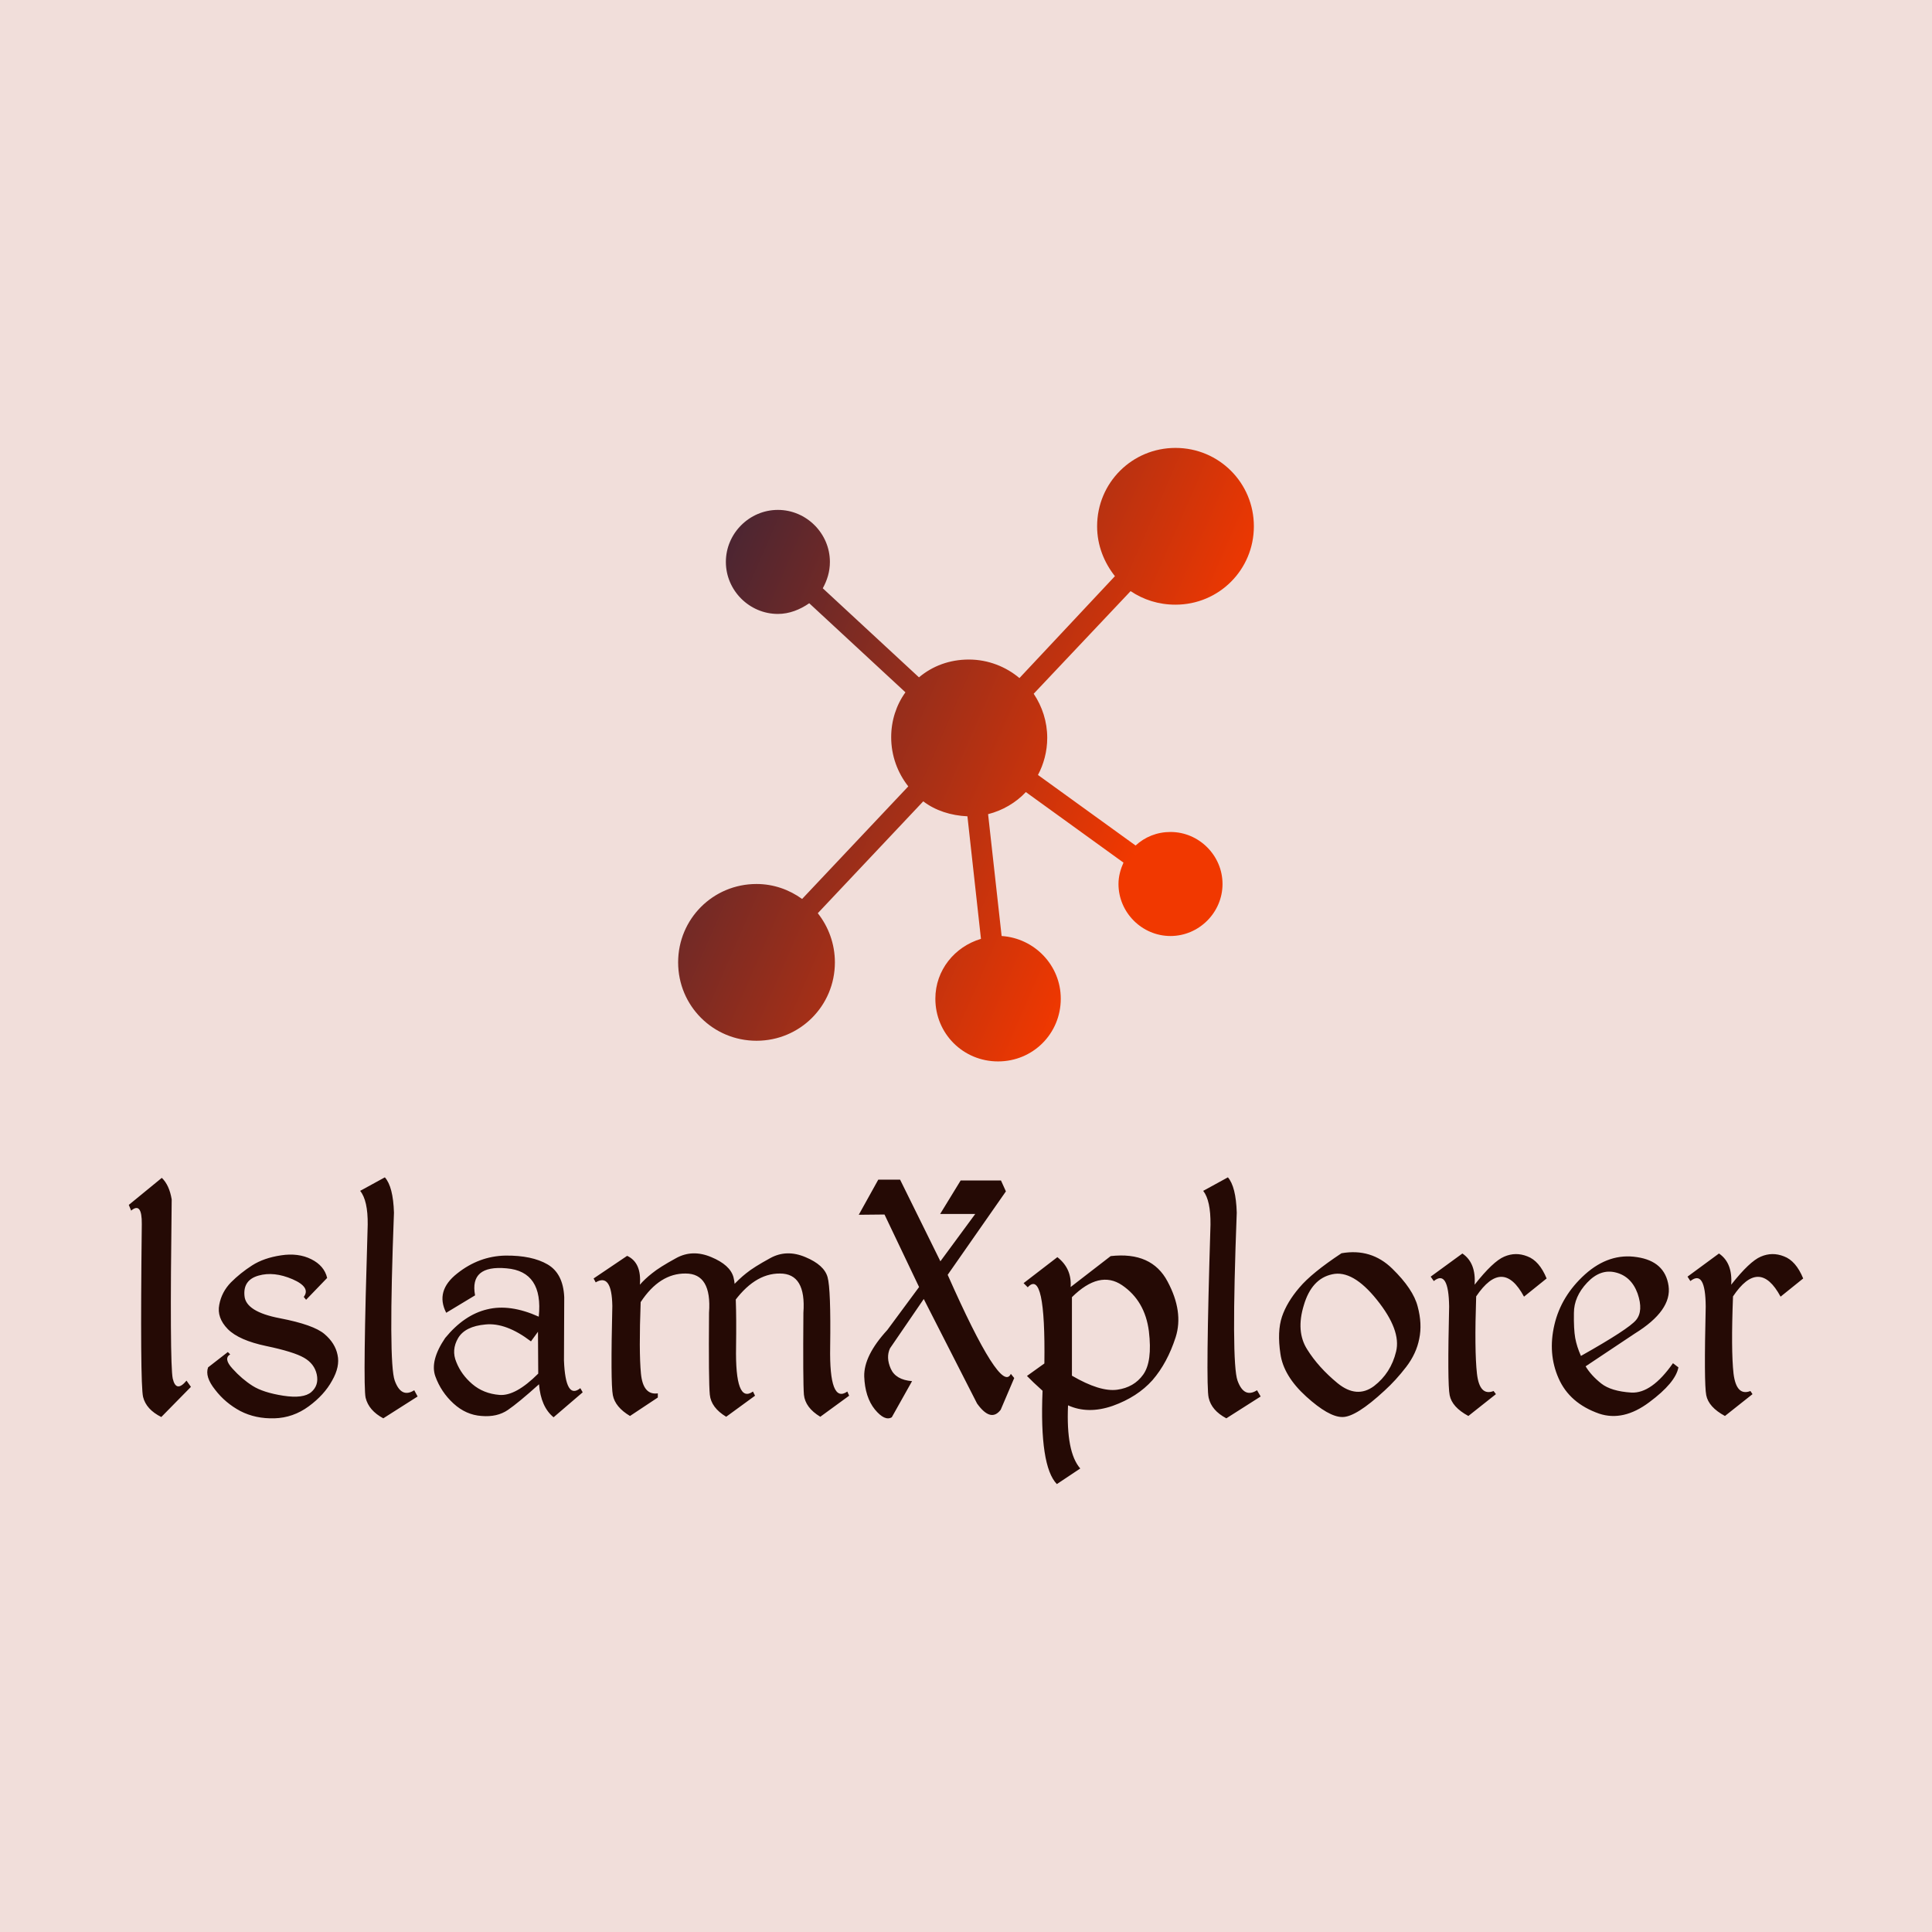
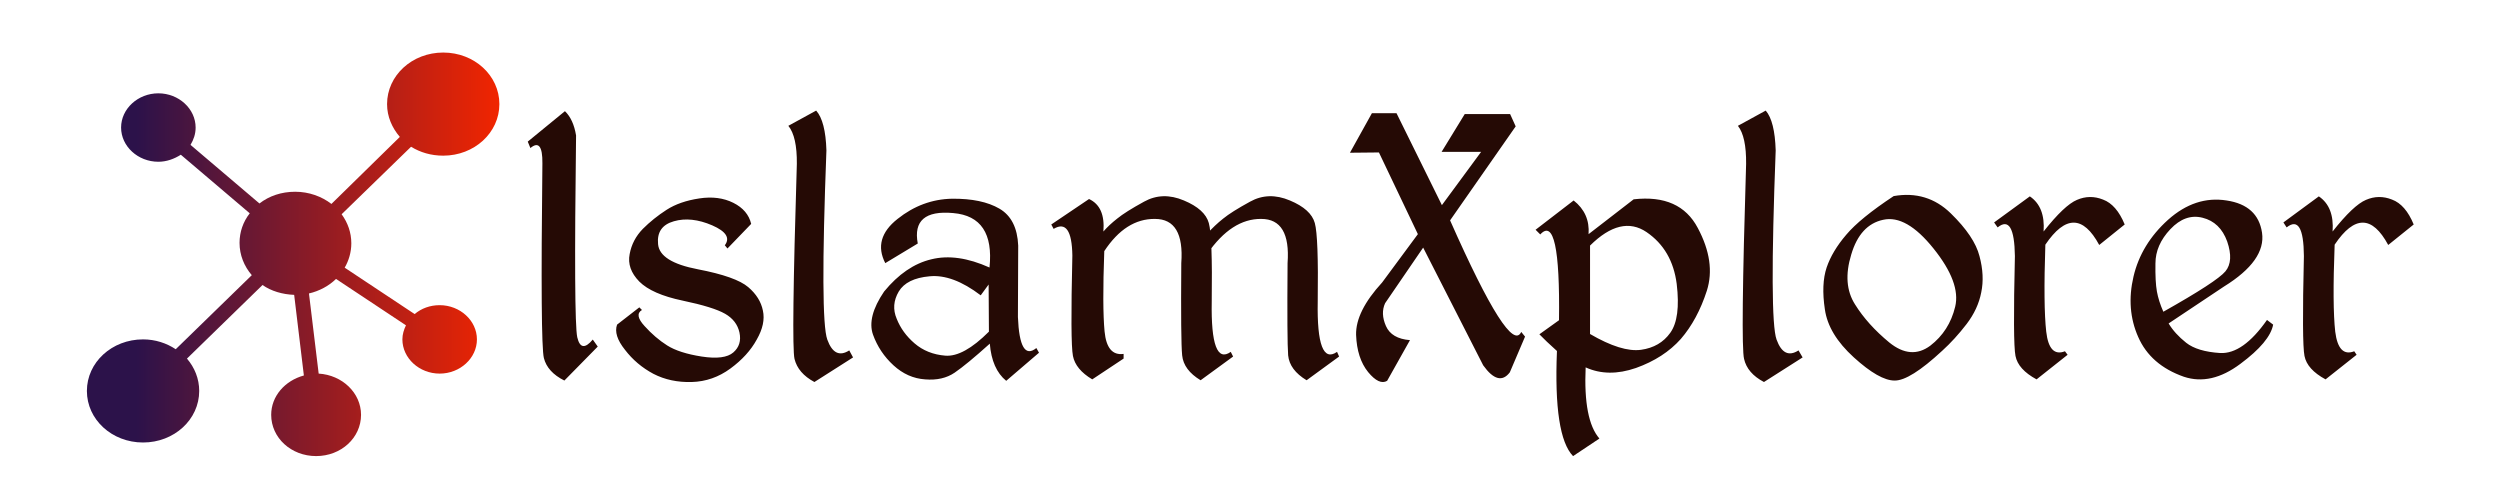
- <svg xmlns="http://www.w3.org/2000/svg" data-v-fde0c5aa="" viewBox="0 0 300 300" class="iconAbove">
-   <defs data-v-fde0c5aa="" />
-   <rect data-v-fde0c5aa="" fill="#F1DEDA" x="0" y="0" width="300px" height="300px" class="logo-background-square" />
-   <defs data-v-fde0c5aa="" />
-   <g data-v-fde0c5aa="" id="9ec27727-f881-4b0f-a122-f976b13d1430" fill="#250A05" transform="matrix(4.036641,0,0,4.036641,18.22388,168.5668)">
-     <path d="M1.71 3.55L0.44 4.59L0.53 4.81Q0.95 4.46 0.94 5.33L0.94 5.33Q0.87 11.50 0.99 11.98Q1.11 12.46 1.69 12.75L1.69 12.75L2.83 11.59L2.66 11.35Q2.26 11.83 2.13 11.27Q2.01 10.70 2.09 4.38L2.09 4.38Q2.00 3.83 1.71 3.55L1.71 3.55ZM6.30 6.53Q5.63 6.63 5.18 6.92Q4.73 7.21 4.37 7.57Q4.01 7.94 3.92 8.43Q3.82 8.93 4.25 9.37Q4.68 9.80 5.73 10.02Q6.78 10.24 7.18 10.47Q7.58 10.70 7.67 11.11Q7.76 11.53 7.46 11.79Q7.16 12.05 6.38 11.93Q5.61 11.81 5.20 11.55Q4.79 11.29 4.43 10.89Q4.07 10.50 4.34 10.34L4.34 10.34L4.25 10.25L3.49 10.84Q3.36 11.20 3.76 11.70Q4.15 12.21 4.73 12.52Q5.31 12.82 6.04 12.80Q6.76 12.78 7.36 12.34Q7.96 11.90 8.26 11.35Q8.57 10.81 8.47 10.36Q8.38 9.91 7.97 9.56Q7.55 9.20 6.25 8.95Q4.94 8.70 4.89 8.09Q4.83 7.48 5.43 7.31Q6.02 7.14 6.74 7.45Q7.45 7.76 7.17 8.13L7.17 8.13L7.26 8.24L8.07 7.40Q7.96 6.93 7.46 6.68Q6.96 6.43 6.30 6.53ZM10.29 3.53L9.34 4.05Q9.64 4.42 9.63 5.35L9.63 5.35Q9.44 11.53 9.55 12.01Q9.67 12.50 10.23 12.80L10.23 12.80L11.55 11.96L11.42 11.72Q10.92 12.04 10.67 11.35Q10.42 10.66 10.64 4.89L10.64 4.89Q10.61 3.89 10.29 3.53L10.29 3.53ZM14.93 6.54Q13.91 6.56 13.07 7.23Q12.22 7.90 12.65 8.74L12.65 8.74L13.76 8.07Q13.54 6.90 14.97 7.03Q16.39 7.15 16.21 8.89L16.21 8.89Q15.10 8.39 14.22 8.61Q13.34 8.82 12.61 9.71L12.61 9.71Q12.02 10.58 12.23 11.18Q12.45 11.79 12.93 12.23Q13.41 12.67 14.01 12.71Q14.61 12.76 15.02 12.48Q15.43 12.20 16.22 11.49L16.22 11.49Q16.29 12.36 16.78 12.76L16.78 12.76L17.90 11.80L17.81 11.64Q17.24 12.10 17.18 10.58L17.18 10.58L17.19 8.14Q17.15 7.23 16.55 6.88Q15.95 6.53 14.93 6.54ZM15.91 9.84L15.91 9.84L16.18 9.47L16.19 11.08Q15.32 11.95 14.70 11.90Q14.08 11.85 13.65 11.48Q13.23 11.12 13.04 10.64Q12.84 10.17 13.11 9.71Q13.38 9.26 14.16 9.19Q14.95 9.11 15.91 9.84ZM23.63 7.75L23.65 8.42Q24.48 7.22 25.49 7.23Q26.50 7.23 26.39 8.74L26.39 8.74Q26.37 11.40 26.41 11.89Q26.46 12.39 27.04 12.74L27.04 12.74L28.15 11.93L28.08 11.77Q27.38 12.26 27.42 10.05Q27.45 7.83 27.32 7.37Q27.19 6.90 26.47 6.60Q25.74 6.29 25.11 6.64Q24.47 6.99 24.19 7.22Q23.91 7.44 23.63 7.75L23.63 7.75ZM19.61 6.55L18.32 7.42L18.40 7.57Q19.02 7.20 19.04 8.48L19.04 8.48Q18.97 11.45 19.06 11.91Q19.15 12.37 19.72 12.71L19.72 12.71L20.79 12.00L20.79 11.84Q20.22 11.92 20.14 11.07Q20.06 10.23 20.13 8.33L20.13 8.33Q20.86 7.22 21.86 7.23Q22.87 7.23 22.76 8.74L22.76 8.74Q22.74 11.40 22.79 11.89Q22.84 12.39 23.42 12.74L23.42 12.74L24.53 11.93L24.45 11.77Q23.76 12.26 23.80 10.05Q23.83 7.83 23.70 7.37Q23.57 6.90 22.85 6.60Q22.12 6.29 21.49 6.64Q20.85 6.99 20.57 7.22Q20.29 7.44 20.10 7.66L20.10 7.66Q20.17 6.81 19.61 6.55L19.61 6.55ZM29.27 3.62L28.52 4.97L29.51 4.96L30.84 7.75L29.62 9.40Q28.71 10.39 28.73 11.19Q28.76 11.99 29.14 12.46Q29.52 12.92 29.79 12.76L29.79 12.76L30.57 11.37Q29.94 11.32 29.75 10.89Q29.56 10.46 29.72 10.11L29.72 10.11L31.02 8.21L33.07 12.23Q33.60 12.97 33.98 12.47L33.98 12.47L34.50 11.25L34.37 11.09Q33.99 11.91 31.94 7.28L31.94 7.28L34.18 4.07L33.99 3.65L32.44 3.65L31.65 4.94L33.00 4.94L31.66 6.76L30.11 3.62L29.27 3.62ZM36.16 6.60L34.86 7.60L35.02 7.76Q35.71 7.01 35.66 10.69L35.66 10.69L34.99 11.17Q35.20 11.39 35.59 11.74L35.59 11.74Q35.47 14.64 36.14 15.33L36.14 15.33L37.04 14.73Q36.49 14.10 36.57 12.30L36.57 12.30Q37.34 12.65 38.29 12.32Q39.24 11.98 39.82 11.33Q40.39 10.67 40.71 9.68Q41.02 8.70 40.40 7.54Q39.79 6.38 38.21 6.56L38.21 6.56L36.67 7.75Q36.72 7.04 36.16 6.60L36.16 6.60ZM36.72 8.14Q37.78 7.09 38.65 7.68Q39.53 8.28 39.68 9.45Q39.82 10.62 39.46 11.12Q39.11 11.61 38.46 11.70Q37.80 11.79 36.72 11.16L36.72 11.16L36.72 8.14ZM42.72 3.53L41.77 4.05Q42.06 4.42 42.05 5.35L42.05 5.35Q41.86 11.53 41.98 12.01Q42.09 12.50 42.66 12.80L42.66 12.80L43.98 11.96L43.84 11.72Q43.34 12.04 43.09 11.35Q42.84 10.66 43.06 4.89L43.06 4.89Q43.03 3.89 42.72 3.53L42.72 3.53ZM47.09 6.45Q45.94 7.21 45.47 7.77Q44.99 8.33 44.80 8.89Q44.61 9.46 44.74 10.32Q44.86 11.17 45.73 11.96Q46.60 12.75 47.12 12.75Q47.64 12.76 48.75 11.73L48.75 11.73Q49.18 11.34 49.58 10.82Q49.97 10.31 50.08 9.74Q50.20 9.17 50.02 8.50Q49.85 7.83 49.04 7.04Q48.23 6.25 47.09 6.45L47.09 6.45ZM46.73 7.26Q47.52 7.08 48.45 8.24Q49.39 9.41 49.19 10.23Q48.99 11.06 48.34 11.56Q47.68 12.05 46.94 11.45Q46.20 10.84 45.77 10.15Q45.33 9.46 45.64 8.45Q45.94 7.43 46.73 7.26ZM51.74 6.46L50.52 7.35L50.64 7.52Q51.21 7.06 51.23 8.50L51.23 8.50Q51.16 11.46 51.25 11.91Q51.34 12.37 51.97 12.71L51.97 12.71L53.03 11.87L52.94 11.75Q52.40 11.96 52.30 11.08Q52.20 10.19 52.27 8.11L52.27 8.11Q53.29 6.60 54.11 8.12L54.11 8.12L54.98 7.42Q54.70 6.74 54.24 6.57Q53.79 6.39 53.35 6.58Q52.92 6.76 52.21 7.66L52.21 7.66Q52.27 6.82 51.74 6.46L51.74 6.46ZM58.46 6.60Q57.39 6.43 56.46 7.26Q55.54 8.09 55.28 9.20Q55.02 10.31 55.44 11.26Q55.86 12.22 57.00 12.62L57.00 12.62Q57.93 12.93 58.93 12.18Q59.94 11.43 60.05 10.84L60.05 10.84L59.84 10.68Q59.02 11.85 58.24 11.81Q57.46 11.76 57.08 11.46Q56.69 11.15 56.48 10.80L56.48 10.80L58.37 9.54Q59.81 8.65 59.67 7.70Q59.53 6.76 58.46 6.60ZM56.03 8.75Q56.03 8.12 56.54 7.58Q57.05 7.04 57.64 7.19Q58.24 7.34 58.48 8.00Q58.71 8.67 58.42 9.02Q58.13 9.37 56.30 10.40L56.30 10.40Q56.14 10.04 56.08 9.71Q56.02 9.37 56.03 8.75ZM61.61 6.46L60.40 7.35L60.51 7.52Q61.09 7.06 61.10 8.50L61.10 8.50Q61.03 11.46 61.12 11.91Q61.21 12.37 61.84 12.71L61.84 12.71L62.90 11.87L62.82 11.75Q62.28 11.96 62.17 11.08Q62.07 10.19 62.15 8.11L62.15 8.11Q63.16 6.60 63.98 8.12L63.98 8.12L64.85 7.42Q64.57 6.74 64.11 6.57Q63.66 6.39 63.22 6.58Q62.79 6.76 62.08 7.66L62.08 7.66Q62.14 6.82 61.61 6.46L61.61 6.46Z" />
-   </g>
-   <defs data-v-fde0c5aa="">
-     <linearGradient data-v-fde0c5aa="" gradientTransform="rotate(25)" id="3880f7c4-a4b3-4d94-a7b8-2f5dff74b750" x1="0%" y1="0%" x2="100%" y2="0%">
-       <stop data-v-fde0c5aa="" offset="0%" stop-color="#30223A" stop-opacity="1" />
-       <stop data-v-fde0c5aa="" offset="100%" stop-color="#F13800" stop-opacity="1" />
+ <svg xmlns="http://www.w3.org/2000/svg" xmlns:xlink="http://www.w3.org/1999/xlink" data-v-fde0c5aa="" viewBox="0 0 300 60" class="iconAbove" version="1.1" id="svg3" width="300" height="60">
+   <defs data-v-fde0c5aa="" id="defs1">
+     <linearGradient data-v-fde0c5aa="" gradientTransform="rotate(25)" id="linearGradient3261" x1="0" y1="0" x2="1" y2="0">
+       <stop data-v-fde0c5aa="" offset="0" stop-color="#30223A" stop-opacity="1" id="stop3257" style="stop-color:#f0fff0;stop-opacity:1;" />
+       <stop data-v-fde0c5aa="" offset="1" stop-color="#F13800" stop-opacity="1" id="stop3259" style="stop-color:#f1bb00;stop-opacity:1;" />
+     </linearGradient>
+     <linearGradient xlink:href="#3880f7c4-a4b3-4d94-a7b8-2f5dff74b750-8" id="linearGradient252" gradientTransform="matrix(1.210493,0,0,1.184166,87.64677,-203.0771)" x1="9.807" y1="7.944" x2="93.215" y2="7.944" gradientUnits="userSpaceOnUse" />
+     <linearGradient data-v-fde0c5aa="" gradientTransform="rotate(25)" id="3880f7c4-a4b3-4d94-a7b8-2f5dff74b750-8" x1="0" y1="0" x2="1" y2="0">
+       <stop data-v-fde0c5aa="" offset="0.12" stop-color="#30223A" stop-opacity="1" id="stop11" style="stop-color:#2c124a;stop-opacity:1;" />
+       <stop data-v-fde0c5aa="" offset="1" stop-color="#F13800" stop-opacity="1" id="stop13" style="stop-color:#f12500;stop-opacity:1;" />
+     </linearGradient>
+     <linearGradient xlink:href="#3880f7c4-a4b3-4d94-a7b8-2f5dff74b750-8" id="linearGradient3" gradientUnits="userSpaceOnUse" gradientTransform="matrix(0.5934833,0,0,0.5805752,4.605042,1.6941)" x1="9.807" y1="7.944" x2="93.215" y2="7.944" />
+   </defs>
+   <defs data-v-fde0c5aa="" id="defs2">
+     
+   </defs>
+   <defs data-v-fde0c5aa="" id="defs3">
+     <linearGradient data-v-fde0c5aa="" gradientTransform="rotate(25)" id="3880f7c4-a4b3-4d94-a7b8-2f5dff74b750" x1="0" y1="0" x2="1" y2="0">
+       <stop data-v-fde0c5aa="" offset="0%" stop-color="#30223A" stop-opacity="1" id="stop2" />
+       <stop data-v-fde0c5aa="" offset="100%" stop-color="#F13800" stop-opacity="1" id="stop3" />
    </linearGradient>
  </defs>
-   <g data-v-fde0c5aa="" id="d844802c-04d7-440a-888f-1d725c83a98b" stroke="none" fill="url(#3880f7c4-a4b3-4d94-a7b8-2f5dff74b750)" transform="matrix(1.106443,0,0,1.106443,94.78851,60.47863)">
-     <path d="M79.3 30.2c6.1 0 11-4.9 11-11s-4.9-11-11-11-11 4.9-11 11c0 2.7 1 5.1 2.5 7L57.4 40.5c-1.9-1.6-4.4-2.6-7.1-2.6-2.7 0-5.1.9-7 2.5L29.8 27.9c.6-1.1 1-2.3 1-3.7 0-4-3.3-7.3-7.3-7.3s-7.3 3.3-7.3 7.3 3.3 7.3 7.3 7.3c1.6 0 3.1-.6 4.4-1.5l13.5 12.5c-1.3 1.8-2 4-2 6.3 0 2.6.9 5 2.4 6.9L26.9 71.5c-1.8-1.3-4-2.1-6.4-2.1-6.1 0-11 4.9-11 11s4.9 11 11 11 11-4.9 11-11c0-2.6-.9-5-2.4-6.9l14.8-15.7c1.7 1.3 3.9 2 6.2 2.1L52 77.1c-3.7 1.1-6.4 4.4-6.4 8.4 0 4.9 3.9 8.8 8.8 8.8s8.8-3.9 8.8-8.8c0-4.7-3.7-8.5-8.3-8.8L53 59.6c2-.5 3.9-1.6 5.3-3.1L72 66.4c-.4.9-.7 1.9-.7 3 0 4 3.3 7.3 7.3 7.3s7.3-3.3 7.3-7.3-3.3-7.3-7.3-7.3c-1.9 0-3.6.7-4.9 1.9L60 54.1c.8-1.5 1.3-3.3 1.3-5.2 0-2.3-.7-4.4-1.9-6.2L73 28.3c1.8 1.2 3.9 1.9 6.3 1.9z" />
+   <g id="g2">
+     <path d="m 25.127,-85.057 -5.127,4.198 0.363,0.888 q 1.695,-1.413 1.655,2.099 v 0 q -0.283,24.906 0.202,26.844 0.484,1.938 2.826,3.108 v 0 l 4.602,-4.683 -0.686,-0.969 q -1.615,1.938 -2.139,-0.323 -0.484,-2.301 -0.161,-27.812 v 0 q -0.363,-2.22 -1.534,-3.35 z m 18.528,12.029 q -2.705,0.404 -4.521,1.574 -1.816,1.171 -3.27,2.624 -1.453,1.494 -1.816,3.472 -0.404,2.018 1.332,3.794 1.736,1.736 5.974,2.624 4.238,0.888 5.853,1.816 1.615,0.928 1.978,2.583 0.363,1.695 -0.848,2.745 -1.211,1.05 -4.36,0.565 -3.108,-0.484 -4.763,-1.534 -1.655,-1.05 -3.108,-2.664 -1.453,-1.574 -0.363,-2.22 v 0 l -0.363,-0.363 -3.068,2.382 q -0.525,1.453 1.09,3.472 1.574,2.059 3.916,3.31 2.341,1.211 5.288,1.13 2.906,-0.081 5.328,-1.857 2.422,-1.776 3.633,-3.996 1.251,-2.18 0.848,-3.996 -0.363,-1.816 -2.018,-3.229 -1.695,-1.453 -6.943,-2.462 -5.288,-1.009 -5.49,-3.472 -0.242,-2.462 2.18,-3.149 2.382,-0.686 5.288,0.565 2.866,1.251 1.736,2.745 v 0 l 0.363,0.444 3.27,-3.391 q -0.444,-1.897 -2.462,-2.906 -2.018,-1.009 -4.683,-0.605 z m 16.106,-12.11 -3.835,2.099 q 1.211,1.494 1.171,5.248 v 0 q -0.767,24.946 -0.323,26.884 0.484,1.978 2.745,3.189 v 0 l 5.328,-3.391 -0.525,-0.969 q -2.018,1.292 -3.027,-1.494 -1.009,-2.785 -0.121,-26.077 v 0 q -0.121,-4.037 -1.413,-5.49 z m 18.73,12.15 q -4.117,0.081 -7.508,2.785 -3.431,2.705 -1.695,6.095 v 0 l 4.481,-2.705 q -0.888,-4.723 4.884,-4.198 5.732,0.484 5.005,7.508 v 0 q -4.481,-2.018 -8.033,-1.13 -3.552,0.848 -6.499,4.44 v 0 q -2.382,3.512 -1.534,5.934 0.888,2.462 2.826,4.238 1.938,1.776 4.36,1.938 2.422,0.202 4.077,-0.928 1.655,-1.13 4.844,-3.996 v 0 q 0.283,3.512 2.261,5.127 v 0 l 4.521,-3.875 -0.363,-0.646 q -2.301,1.857 -2.543,-4.279 v 0 l 0.04,-9.849 q -0.161,-3.673 -2.583,-5.086 -2.422,-1.413 -6.539,-1.372 z m 3.956,13.321 v 0 l 1.09,-1.494 0.04,6.499 q -3.512,3.512 -6.015,3.31 -2.503,-0.202 -4.238,-1.695 -1.695,-1.453 -2.462,-3.391 -0.807,-1.897 0.283,-3.754 1.09,-1.816 4.238,-2.099 3.189,-0.323 7.064,2.624 z m 31.163,-8.437 0.081,2.705 q 3.35,-4.844 7.427,-4.804 4.077,0 3.633,6.095 v 0 q -0.081,10.737 0.081,12.715 0.202,2.018 2.543,3.431 v 0 l 4.481,-3.27 -0.283,-0.646 q -2.826,1.978 -2.664,-6.943 0.121,-8.961 -0.404,-10.818 -0.525,-1.897 -3.431,-3.108 -2.947,-1.251 -5.49,0.161 -2.583,1.413 -3.714,2.341 -1.13,0.888 -2.261,2.139 z m -16.227,-4.844 -5.207,3.512 0.323,0.605 q 2.503,-1.494 2.583,3.673 v 0 q -0.283,11.989 0.081,13.846 0.363,1.857 2.664,3.229 v 0 l 4.319,-2.866 V -51.593 q -2.301,0.323 -2.624,-3.108 -0.323,-3.391 -0.04,-11.06 v 0 q 2.947,-4.481 6.983,-4.44 4.077,0 3.633,6.095 v 0 q -0.081,10.737 0.121,12.715 0.202,2.018 2.543,3.431 v 0 l 4.481,-3.27 -0.323,-0.646 q -2.785,1.978 -2.624,-6.943 0.121,-8.961 -0.404,-10.818 -0.525,-1.897 -3.431,-3.108 -2.947,-1.251 -5.49,0.161 -2.583,1.413 -3.714,2.341 -1.13,0.888 -1.897,1.776 v 0 q 0.283,-3.431 -1.978,-4.481 z m 38.994,-11.827 -3.027,5.449 3.996,-0.04 5.369,11.262 -4.925,6.66 q -3.673,3.996 -3.593,7.226 0.121,3.229 1.655,5.127 1.534,1.857 2.624,1.211 v 0 l 3.149,-5.611 q -2.543,-0.202 -3.31,-1.938 -0.767,-1.736 -0.121,-3.149 v 0 l 5.248,-7.67 8.275,16.227 q 2.139,2.987 3.673,0.969 v 0 l 2.099,-4.925 -0.525,-0.646 q -1.534,3.31 -9.809,-15.38 v 0 l 9.042,-12.958 -0.767,-1.695 h -6.257 l -3.189,5.207 h 5.449 l -5.409,7.347 -6.257,-12.675 z m 27.812,12.029 -5.248,4.037 0.646,0.646 q 2.785,-3.027 2.583,11.827 v 0 l -2.705,1.938 q 0.848,0.888 2.422,2.301 v 0 q -0.484,11.706 2.22,14.492 v 0 l 3.633,-2.422 q -2.22,-2.543 -1.897,-9.809 v 0 q 3.108,1.413 6.943,0.081 3.835,-1.372 6.176,-3.996 2.301,-2.664 3.593,-6.66 1.251,-3.956 -1.251,-8.638 -2.462,-4.683 -8.84,-3.956 v 0 l -6.216,4.804 q 0.202,-2.866 -2.059,-4.642 z m 2.261,6.216 q 4.279,-4.238 7.791,-1.857 3.552,2.422 4.158,7.145 0.565,4.723 -0.888,6.741 -1.413,1.978 -4.037,2.341 -2.664,0.363 -7.024,-2.18 v 0 z m 24.22,-18.609 -3.835,2.099 q 1.171,1.494 1.13,5.248 v 0 q -0.767,24.946 -0.283,26.884 0.444,1.978 2.745,3.189 v 0 l 5.328,-3.391 -0.565,-0.969 q -2.018,1.292 -3.027,-1.494 -1.009,-2.785 -0.121,-26.077 v 0 q -0.121,-4.037 -1.372,-5.49 z m 17.64,11.787 q -4.642,3.068 -6.539,5.328 -1.938,2.261 -2.705,4.521 -0.767,2.301 -0.242,5.772 0.484,3.431 3.996,6.62 3.512,3.189 5.611,3.189 2.099,0.04 6.58,-4.117 v 0 q 1.736,-1.574 3.35,-3.673 1.574,-2.059 2.018,-4.36 0.484,-2.301 -0.242,-5.005 -0.686,-2.705 -3.956,-5.893 -3.27,-3.189 -7.871,-2.382 z m -1.453,3.27 q 3.189,-0.727 6.943,3.956 3.794,4.723 2.987,8.033 -0.807,3.35 -3.431,5.369 -2.664,1.978 -5.651,-0.444 -2.987,-2.462 -4.723,-5.248 -1.776,-2.785 -0.525,-6.862 1.211,-4.117 4.4,-4.804 z m 20.224,-3.229 -4.925,3.593 0.484,0.686 q 2.301,-1.857 2.382,3.956 v 0 q -0.283,11.948 0.081,13.765 0.363,1.857 2.906,3.229 v 0 l 4.279,-3.391 -0.363,-0.484 q -2.18,0.848 -2.583,-2.705 -0.404,-3.593 -0.121,-11.989 v 0 q 4.117,-6.095 7.427,0.04 v 0 l 3.512,-2.826 q -1.13,-2.745 -2.987,-3.431 -1.816,-0.727 -3.593,0.04 -1.736,0.727 -4.602,4.36 v 0 q 0.242,-3.391 -1.897,-4.844 z m 27.126,0.565 q -4.319,-0.686 -8.073,2.664 -3.714,3.35 -4.763,7.831 -1.05,4.481 0.646,8.315 1.695,3.875 6.297,5.49 v 0 q 3.754,1.251 7.791,-1.776 4.077,-3.027 4.521,-5.409 v 0 l -0.848,-0.646 q -3.31,4.723 -6.459,4.561 -3.149,-0.202 -4.683,-1.413 -1.574,-1.251 -2.422,-2.664 v 0 l 7.629,-5.086 q 5.813,-3.593 5.248,-7.427 -0.565,-3.794 -4.884,-4.44 z m -9.809,8.679 q 0,-2.543 2.059,-4.723 2.059,-2.18 4.44,-1.574 2.422,0.605 3.391,3.27 0.928,2.705 -0.242,4.117 -1.171,1.413 -8.558,5.571 v 0 q -0.646,-1.453 -0.888,-2.785 -0.242,-1.372 -0.202,-3.875 z m 22.524,-9.244 -4.884,3.593 0.444,0.686 q 2.341,-1.857 2.382,3.956 v 0 q -0.283,11.948 0.081,13.765 0.363,1.857 2.906,3.229 v 0 l 4.279,-3.391 -0.323,-0.484 q -2.18,0.848 -2.624,-2.705 -0.404,-3.593 -0.081,-11.989 v 0 q 4.077,-6.095 7.387,0.04 v 0 l 3.512,-2.826 q -1.13,-2.745 -2.987,-3.431 -1.816,-0.727 -3.593,0.04 -1.736,0.727 -4.602,4.36 v 0 q 0.242,-3.391 -1.897,-4.844 z" id="path2" style="fill:#250a05;stroke-width:4.037" />
+     <path d="m 186.737,-168.433 c 7.622,0 13.745,-5.621 13.745,-12.619 0,-6.998 -6.123,-12.619 -13.745,-12.619 -7.622,0 -13.745,5.621 -13.745,12.619 0,3.097 1.25,5.85 3.124,8.03 l -16.744,16.404 c -2.374,-1.835 -5.498,-2.983 -8.872,-2.983 -3.374,0 -6.373,1.032 -8.747,2.868 l -16.869,-14.339 c 0.75,-1.262 1.25,-2.638 1.25,-4.244 0,-4.589 -4.124,-8.374 -9.122,-8.374 -4.998,0 -9.122,3.786 -9.122,8.374 0,4.589 4.124,8.374 9.122,8.374 1.999,0 3.874,-0.688 5.498,-1.721 l 16.869,14.339 c -1.624,2.065 -2.499,4.589 -2.499,7.227 0,2.983 1.125,5.736 2.999,7.915 l -18.619,18.125 c -2.249,-1.491 -4.998,-2.409 -7.997,-2.409 -7.622,0 -13.745,5.621 -13.745,12.619 0,6.998 6.123,12.619 13.745,12.619 7.622,0 13.745,-5.621 13.745,-12.619 0,-2.983 -1.125,-5.736 -2.999,-7.915 l 18.494,-18.01 c 2.124,1.491 4.873,2.294 7.747,2.409 l 2.374,19.731 c -4.623,1.262 -7.997,5.047 -7.997,9.636 0,5.621 4.873,10.095 10.996,10.095 6.123,0 10.996,-4.474 10.996,-10.095 0,-5.392 -4.623,-9.751 -10.371,-10.095 l -2.374,-19.616 c 2.499,-0.574 4.873,-1.835 6.623,-3.556 l 17.119,11.357 c -0.5,1.032 -0.875,2.18 -0.875,3.441 0,4.589 4.124,8.374 9.122,8.374 4.998,0 9.122,-3.786 9.122,-8.374 0,-4.589 -4.124,-8.374 -9.122,-8.374 -2.374,0 -4.498,0.803 -6.123,2.18 l -17.119,-11.357 c 1,-1.721 1.624,-3.786 1.624,-5.965 0,-2.638 -0.875,-5.047 -2.374,-7.112 l 16.994,-16.519 c 2.249,1.377 4.873,2.18 7.872,2.18 z" id="path18" style="fill:url(#linearGradient252);stroke:none;stroke-width:11.986" />
+   </g>
+   <g id="g3">
+     <path d="m 67.793,13.34 -4.462,3.654 0.316,0.773 q 1.476,-1.23 1.441,1.827 v 0 q -0.246,21.679 0.176,23.366 0.422,1.687 2.46,2.706 v 0 l 4.006,-4.076 -0.597,-0.843 Q 69.725,42.433 69.269,40.465 68.847,38.462 69.128,16.256 v 0 q -0.316,-1.933 -1.335,-2.916 z m 16.128,10.471 q -2.354,0.351 -3.935,1.37 -1.581,1.019 -2.846,2.284 -1.265,1.3 -1.581,3.022 -0.351,1.757 1.16,3.303 1.511,1.511 5.2,2.284 3.689,0.773 5.095,1.581 1.405,0.808 1.722,2.249 0.316,1.476 -0.738,2.389 -1.054,0.914 -3.795,0.492 -2.706,-0.422 -4.146,-1.335 -1.441,-0.914 -2.706,-2.319 -1.265,-1.37 -0.316,-1.933 v 0 l -0.316,-0.316 -2.67,2.073 q -0.457,1.265 0.949,3.022 1.37,1.792 3.408,2.881 2.038,1.054 4.603,0.984 2.53,-0.07 4.638,-1.616 2.108,-1.546 3.162,-3.479 1.089,-1.897 0.738,-3.479 -0.316,-1.581 -1.757,-2.811 -1.476,-1.265 -6.043,-2.143 -4.603,-0.878 -4.779,-3.022 -0.211,-2.143 1.897,-2.741 2.073,-0.597 4.603,0.492 2.495,1.089 1.511,2.389 v 0 l 0.316,0.387 2.846,-2.951 Q 89.753,25.216 87.996,24.337 86.24,23.459 83.921,23.81 Z m 14.019,-10.541 -3.338,1.827 q 1.054,1.3 1.019,4.568 v 0 q -0.668,21.714 -0.281,23.401 0.422,1.722 2.389,2.776 v 0 l 4.638,-2.951 -0.457,-0.843 q -1.757,1.124 -2.635,-1.3 -0.878,-2.424 -0.105,-22.698 v 0 q -0.105,-3.514 -1.23,-4.779 z m 16.303,10.576 q -3.584,0.07 -6.535,2.424 -2.987,2.354 -1.476,5.306 v 0 l 3.9,-2.354 q -0.773,-4.111 4.252,-3.654 4.989,0.422 4.357,6.535 v 0 q -3.9,-1.757 -6.992,-0.984 -3.092,0.738 -5.657,3.865 v 0 q -2.073,3.057 -1.335,5.165 0.773,2.143 2.46,3.689 1.687,1.546 3.795,1.687 2.108,0.176 3.549,-0.808 1.441,-0.984 4.216,-3.479 v 0 q 0.246,3.057 1.968,4.462 v 0 l 3.935,-3.373 -0.316,-0.562 q -2.003,1.616 -2.214,-3.724 v 0 l 0.035,-8.573 q -0.141,-3.197 -2.249,-4.427 -2.108,-1.23 -5.692,-1.195 z m 3.443,11.595 v 0 l 0.949,-1.3 0.035,5.657 q -3.057,3.057 -5.235,2.881 -2.178,-0.176 -3.689,-1.476 -1.476,-1.265 -2.143,-2.951 -0.703,-1.651 0.246,-3.268 0.949,-1.581 3.689,-1.827 2.776,-0.281 6.149,2.284 z m 27.125,-7.344 0.07,2.354 q 2.916,-4.216 6.465,-4.181 3.549,0 3.162,5.306 v 0 q -0.07,9.346 0.07,11.068 0.176,1.757 2.214,2.987 v 0 l 3.9,-2.846 -0.246,-0.562 q -2.46,1.722 -2.319,-6.043 0.105,-7.8 -0.351,-9.417 -0.457,-1.651 -2.987,-2.706 -2.565,-1.089 -4.779,0.141 -2.249,1.23 -3.233,2.038 -0.984,0.773 -1.968,1.862 z m -14.125,-4.216 -4.533,3.057 0.281,0.527 q 2.178,-1.3 2.249,3.197 v 0 q -0.246,10.436 0.07,12.052 0.316,1.616 2.319,2.811 v 0 l 3.76,-2.495 v -0.562 q -2.003,0.281 -2.284,-2.706 -0.281,-2.951 -0.035,-9.627 v 0 q 2.565,-3.9 6.079,-3.865 3.549,0 3.162,5.306 v 0 q -0.07,9.346 0.105,11.068 0.176,1.757 2.214,2.987 v 0 l 3.9,-2.846 -0.281,-0.562 q -2.424,1.722 -2.284,-6.043 0.105,-7.8 -0.351,-9.417 -0.457,-1.651 -2.987,-2.706 -2.565,-1.089 -4.779,0.141 -2.249,1.23 -3.233,2.038 -0.984,0.773 -1.651,1.546 v 0 q 0.246,-2.987 -1.722,-3.9 z m 33.942,-10.295 -2.635,4.743 3.479,-0.035 4.673,9.803 -4.287,5.798 q -3.197,3.479 -3.127,6.289 0.105,2.811 1.441,4.462 1.335,1.616 2.284,1.054 v 0 l 2.741,-4.884 q -2.214,-0.176 -2.881,-1.687 -0.668,-1.511 -0.105,-2.741 v 0 l 4.568,-6.676 7.203,14.125 q 1.862,2.6 3.197,0.843 v 0 l 1.827,-4.287 -0.457,-0.562 q -1.335,2.881 -8.538,-13.387 v 0 l 7.871,-11.279 -0.668,-1.476 h -5.446 l -2.776,4.533 h 4.743 l -4.708,6.395 -5.446,-11.033 z m 24.209,10.471 -4.568,3.514 0.562,0.562 q 2.424,-2.635 2.249,10.295 v 0 l -2.354,1.687 q 0.738,0.773 2.108,2.003 v 0 q -0.422,10.19 1.933,12.614 v 0 l 3.162,-2.108 q -1.933,-2.214 -1.651,-8.538 v 0 q 2.706,1.23 6.043,0.07 3.338,-1.195 5.376,-3.479 2.003,-2.319 3.127,-5.798 1.089,-3.443 -1.089,-7.519 -2.143,-4.076 -7.695,-3.443 v 0 l -5.411,4.181 q 0.176,-2.495 -1.792,-4.041 z m 1.968,5.411 q 3.724,-3.689 6.781,-1.616 3.092,2.108 3.619,6.219 0.492,4.111 -0.773,5.868 -1.23,1.722 -3.514,2.038 -2.319,0.316 -6.114,-1.897 v 0 z m 21.082,-16.198 -3.338,1.827 q 1.019,1.3 0.984,4.568 v 0 q -0.668,21.714 -0.246,23.401 0.387,1.722 2.389,2.776 v 0 l 4.638,-2.951 -0.492,-0.843 q -1.757,1.124 -2.635,-1.3 -0.878,-2.424 -0.105,-22.698 v 0 q -0.105,-3.514 -1.195,-4.779 z m 15.355,10.26 q -4.041,2.67 -5.692,4.638 -1.687,1.968 -2.354,3.935 -0.668,2.003 -0.211,5.025 0.422,2.987 3.479,5.762 3.057,2.776 4.884,2.776 1.827,0.035 5.727,-3.584 v 0 q 1.511,-1.37 2.916,-3.197 1.37,-1.792 1.757,-3.795 0.422,-2.003 -0.211,-4.357 -0.597,-2.354 -3.443,-5.13 -2.846,-2.776 -6.852,-2.073 z m -1.265,2.846 q 2.776,-0.632 6.043,3.443 3.303,4.111 2.6,6.992 -0.703,2.916 -2.987,4.673 -2.319,1.722 -4.919,-0.387 -2.6,-2.143 -4.111,-4.568 -1.546,-2.424 -0.457,-5.973 1.054,-3.584 3.83,-4.181 z m 17.603,-2.811 -4.287,3.127 0.422,0.597 q 2.003,-1.616 2.073,3.443 v 0 q -0.246,10.4 0.07,11.982 0.316,1.616 2.53,2.811 v 0 l 3.724,-2.951 -0.316,-0.422 q -1.897,0.738 -2.249,-2.354 -0.351,-3.127 -0.105,-10.436 v 0 q 3.584,-5.306 6.465,0.035 v 0 l 3.057,-2.46 q -0.984,-2.389 -2.6,-2.987 -1.581,-0.632 -3.127,0.035 -1.511,0.632 -4.006,3.795 v 0 q 0.211,-2.951 -1.651,-4.216 z m 23.612,0.492 q -3.76,-0.597 -7.027,2.319 -3.233,2.916 -4.146,6.816 -0.914,3.9 0.562,7.238 1.476,3.373 5.481,4.779 v 0 q 3.268,1.089 6.781,-1.546 3.549,-2.635 3.935,-4.708 v 0 l -0.738,-0.562 q -2.881,4.111 -5.622,3.97 -2.741,-0.176 -4.076,-1.23 -1.37,-1.089 -2.108,-2.319 v 0 l 6.641,-4.427 q 5.06,-3.127 4.568,-6.465 -0.492,-3.303 -4.252,-3.865 z m -8.538,7.554 q 0,-2.214 1.792,-4.111 1.792,-1.897 3.865,-1.37 2.108,0.527 2.951,2.846 0.808,2.354 -0.211,3.584 -1.019,1.23 -7.449,4.849 v 0 q -0.562,-1.265 -0.773,-2.424 -0.211,-1.195 -0.176,-3.373 z m 19.606,-8.046 -4.252,3.127 0.387,0.597 q 2.038,-1.616 2.073,3.443 v 0 q -0.246,10.4 0.07,11.982 0.316,1.616 2.53,2.811 v 0 l 3.724,-2.951 -0.281,-0.422 q -1.897,0.738 -2.284,-2.354 -0.351,-3.127 -0.07,-10.436 v 0 q 3.549,-5.306 6.43,0.035 v 0 l 3.057,-2.46 q -0.984,-2.389 -2.6,-2.987 -1.581,-0.632 -3.127,0.035 -1.511,0.632 -4.006,3.795 v 0 q 0.211,-2.951 -1.651,-4.216 z" id="path1" style="fill:#250a05;stroke-width:4.037" />
+     <path d="m 53.187,18.679 c 3.737,0 6.739,-2.756 6.739,-6.187 0,-3.431 -3.002,-6.187 -6.739,-6.187 -3.737,0 -6.739,2.756 -6.739,6.187 0,1.519 0.613,2.868 1.532,3.937 l -8.209,8.043 c -1.164,-0.9 -2.696,-1.462 -4.35,-1.462 -1.654,0 -3.124,0.506 -4.288,1.406 l -8.271,-7.03 c 0.368,-0.619 0.613,-1.294 0.613,-2.081 0,-2.25 -2.022,-4.106 -4.472,-4.106 -2.451,0 -4.472,1.856 -4.472,4.106 0,2.25 2.022,4.106 4.472,4.106 0.98,0 1.899,-0.337 2.696,-0.844 l 8.271,7.03 c -0.796,1.012 -1.225,2.25 -1.225,3.543 0,1.462 0.551,2.812 1.47,3.881 l -9.128,8.886 c -1.103,-0.731 -2.451,-1.181 -3.921,-1.181 -3.737,0 -6.739,2.756 -6.739,6.187 0,3.431 3.002,6.187 6.739,6.187 3.737,0 6.739,-2.756 6.739,-6.187 0,-1.462 -0.551,-2.812 -1.47,-3.881 l 9.067,-8.83 c 1.041,0.731 2.389,1.125 3.798,1.181 l 1.164,9.674 c -2.267,0.619 -3.921,2.475 -3.921,4.724 0,2.756 2.389,4.949 5.391,4.949 3.002,0 5.391,-2.193 5.391,-4.949 0,-2.643 -2.267,-4.781 -5.085,-4.949 l -1.164,-9.617 c 1.225,-0.281 2.389,-0.9 3.247,-1.744 l 8.393,5.568 c -0.245,0.506 -0.429,1.069 -0.429,1.687 0,2.25 2.022,4.106 4.472,4.106 2.451,0 4.472,-1.856 4.472,-4.106 0,-2.25 -2.022,-4.106 -4.472,-4.106 -1.164,0 -2.205,0.394 -3.002,1.069 L 41.363,32.121 c 0.49,-0.844 0.796,-1.856 0.796,-2.925 0,-1.294 -0.429,-2.475 -1.164,-3.487 l 8.332,-8.099 c 1.103,0.675 2.389,1.069 3.86,1.069 z" id="path3" style="fill:url(#linearGradient3);stroke:none;stroke-width:11.986" />
  </g>
</svg>
